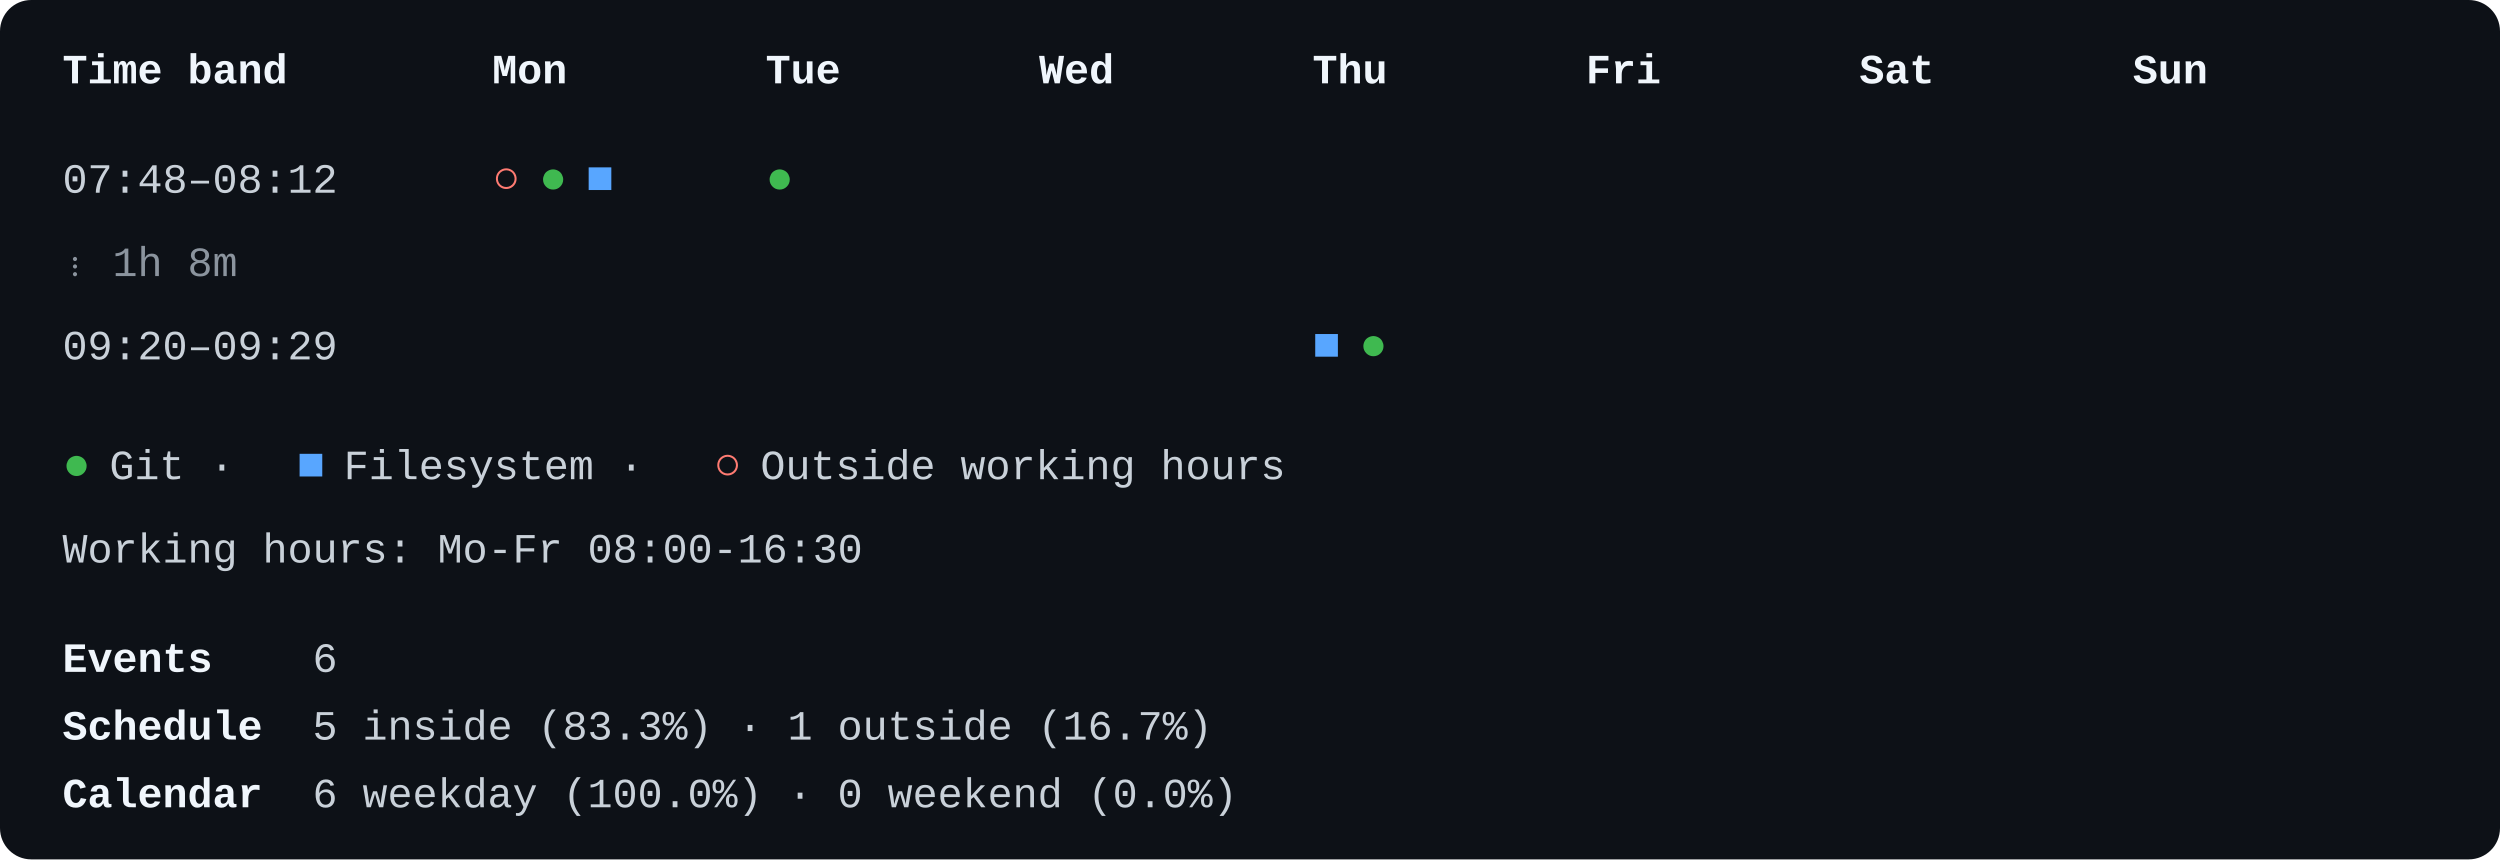
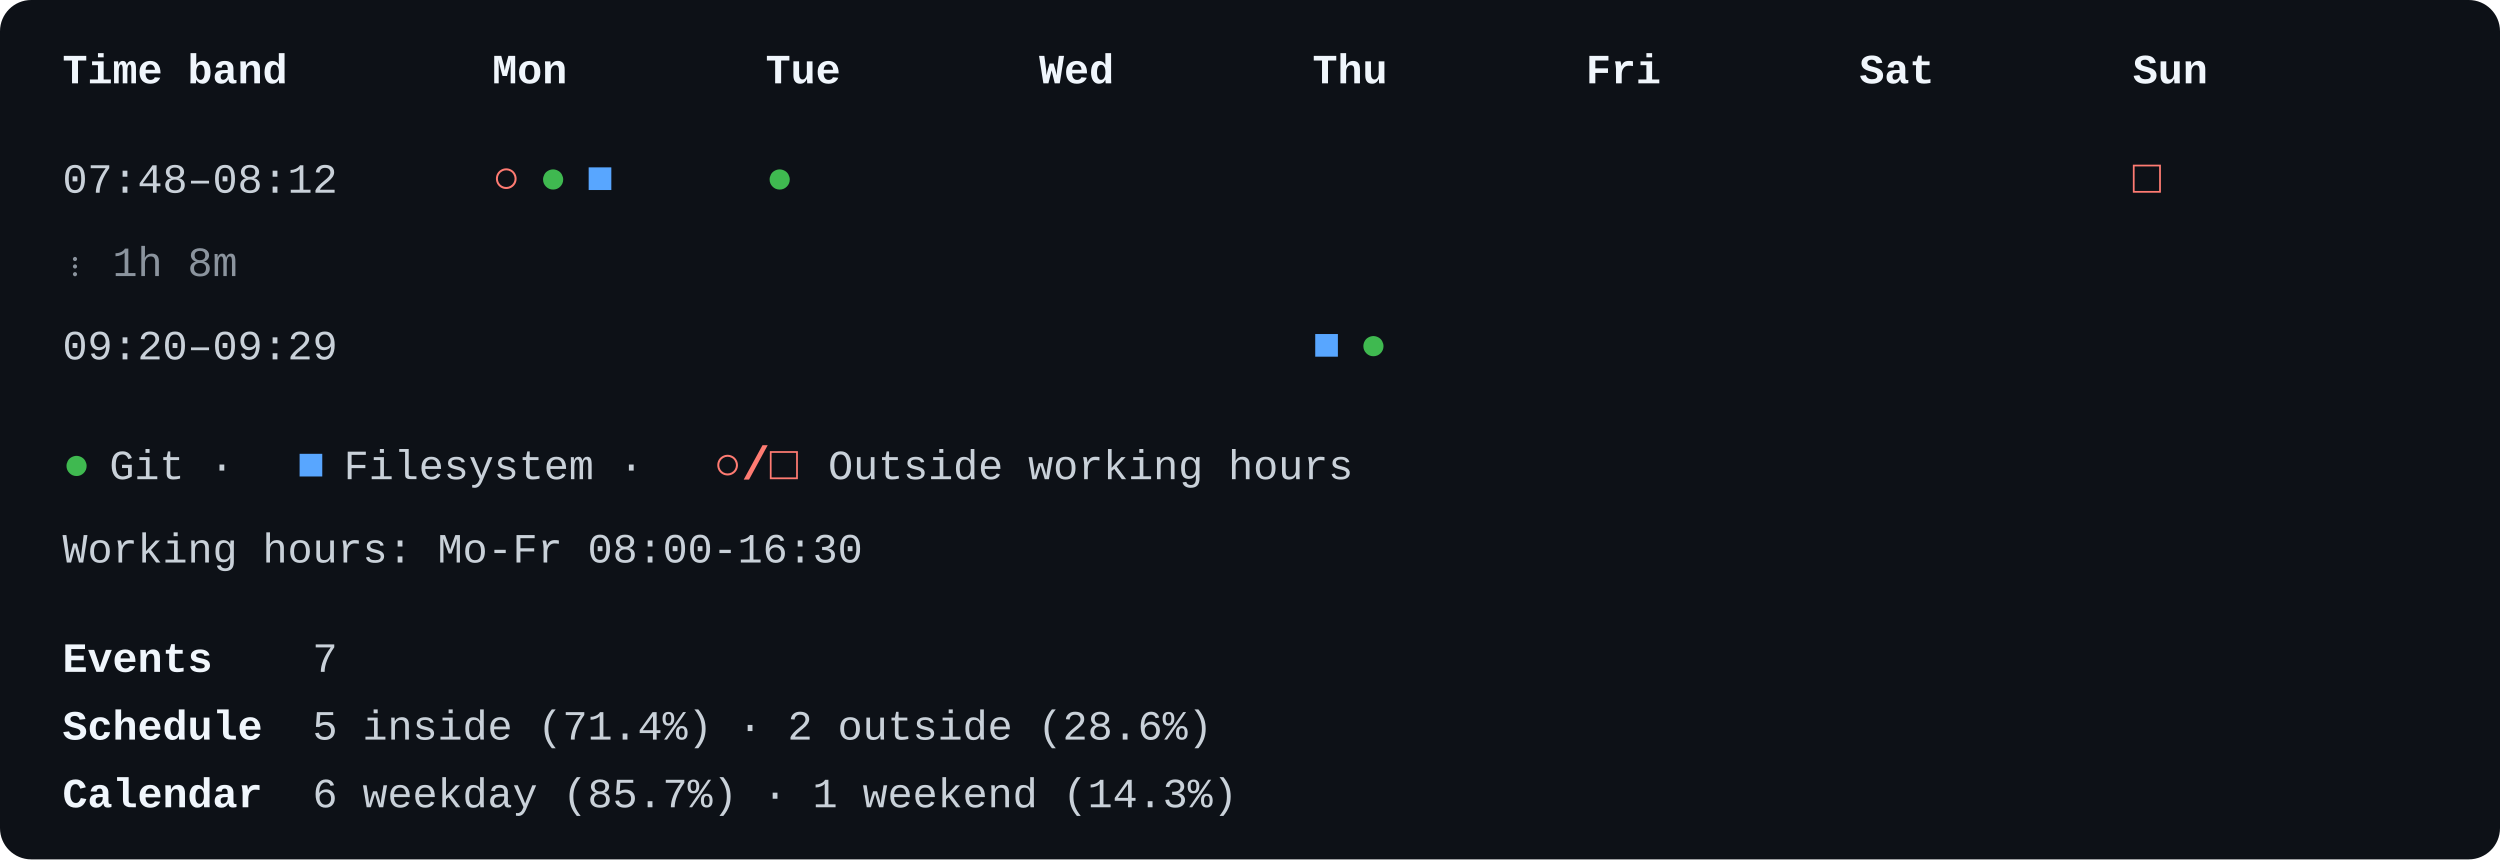
<svg xmlns="http://www.w3.org/2000/svg" width="960" height="330" viewBox="0 0 960 330" role="img">
  <rect width="960" height="330" rx="12" fill="#0d1117" />
  <style>
    text {
      fill: #c9d1d9;
      font-family: ui-monospace, SFMono-Regular, Menlo, Monaco, Consolas, "Liberation Mono", monospace;
      font-size: 16px;
      font-variant-ligatures: none;
    }
    .strong { fill: #f0f6fc; font-weight: 600; }
    .muted { fill: #8b949e; }
    .git { fill: #3fb950; font-size: 18px; }
    .filesystem { fill: #58a6ff; font-size: 18px; }
    .outside { fill: #ff7b72; font-size: 18px; font-weight: 700; }
  </style>
  <g transform="translate(24 32)">
    <text class="strong" x="0" y="0">Time band</text>
    <text class="strong" x="165" y="0">Mon</text>
    <text class="strong" x="270" y="0">Tue</text>
    <text class="strong" x="375" y="0">Wed</text>
    <text class="strong" x="480" y="0">Thu</text>
    <text class="strong" x="585" y="0">Fri</text>
    <text class="strong" x="690" y="0">Sat</text>
    <text class="strong" x="795" y="0">Sun</text>
    <text x="0" y="42">07:48–08:12</text>
    <text class="outside" x="165" y="42">○</text>
    <text class="git" x="183" y="42">●</text>
    <text class="filesystem" x="201" y="42">■</text>
    <text class="git" x="270" y="42">●</text>
+     <text class="outside" x="795" y="42">□</text>
    <text class="muted" x="0" y="74">⋮ 1h 8m</text>
    <text x="0" y="106">09:20–09:29</text>
    <text class="filesystem" x="480" y="106">■</text>
    <text class="git" x="498" y="106">●</text>
    <text class="git" x="0" y="152">●</text>
    <text x="18" y="152"> Git · </text>
    <text class="filesystem" x="90" y="152">■</text>
    <text x="108" y="152"> Filesystem · </text>
-     <text class="outside" x="250" y="152">○</text>
-     <text x="268" y="152"> Outside working hours</text>
+     <text class="outside" x="250" y="152">○/□</text>
+     <text x="294" y="152"> Outside working hours</text>
    <text x="0" y="184">Working hours: Mo-Fr 08:00-16:30</text>
    <text class="strong" x="0" y="226">Events</text>
-     <text x="96" y="226">6</text>
+     <text x="96" y="226">7</text>
    <text class="strong" x="0" y="252">Schedule</text>
-     <text x="96" y="252">5 inside (83.3%) · 1 outside (16.7%)</text>
+     <text x="96" y="252">5 inside (71.4%) · 2 outside (28.6%)</text>
    <text class="strong" x="0" y="278">Calendar</text>
-     <text x="96" y="278">6 weekday (100.0%) · 0 weekend (0.0%)</text>
+     <text x="96" y="278">6 weekday (85.7%) · 1 weekend (14.3%)</text>
  </g>
</svg>
